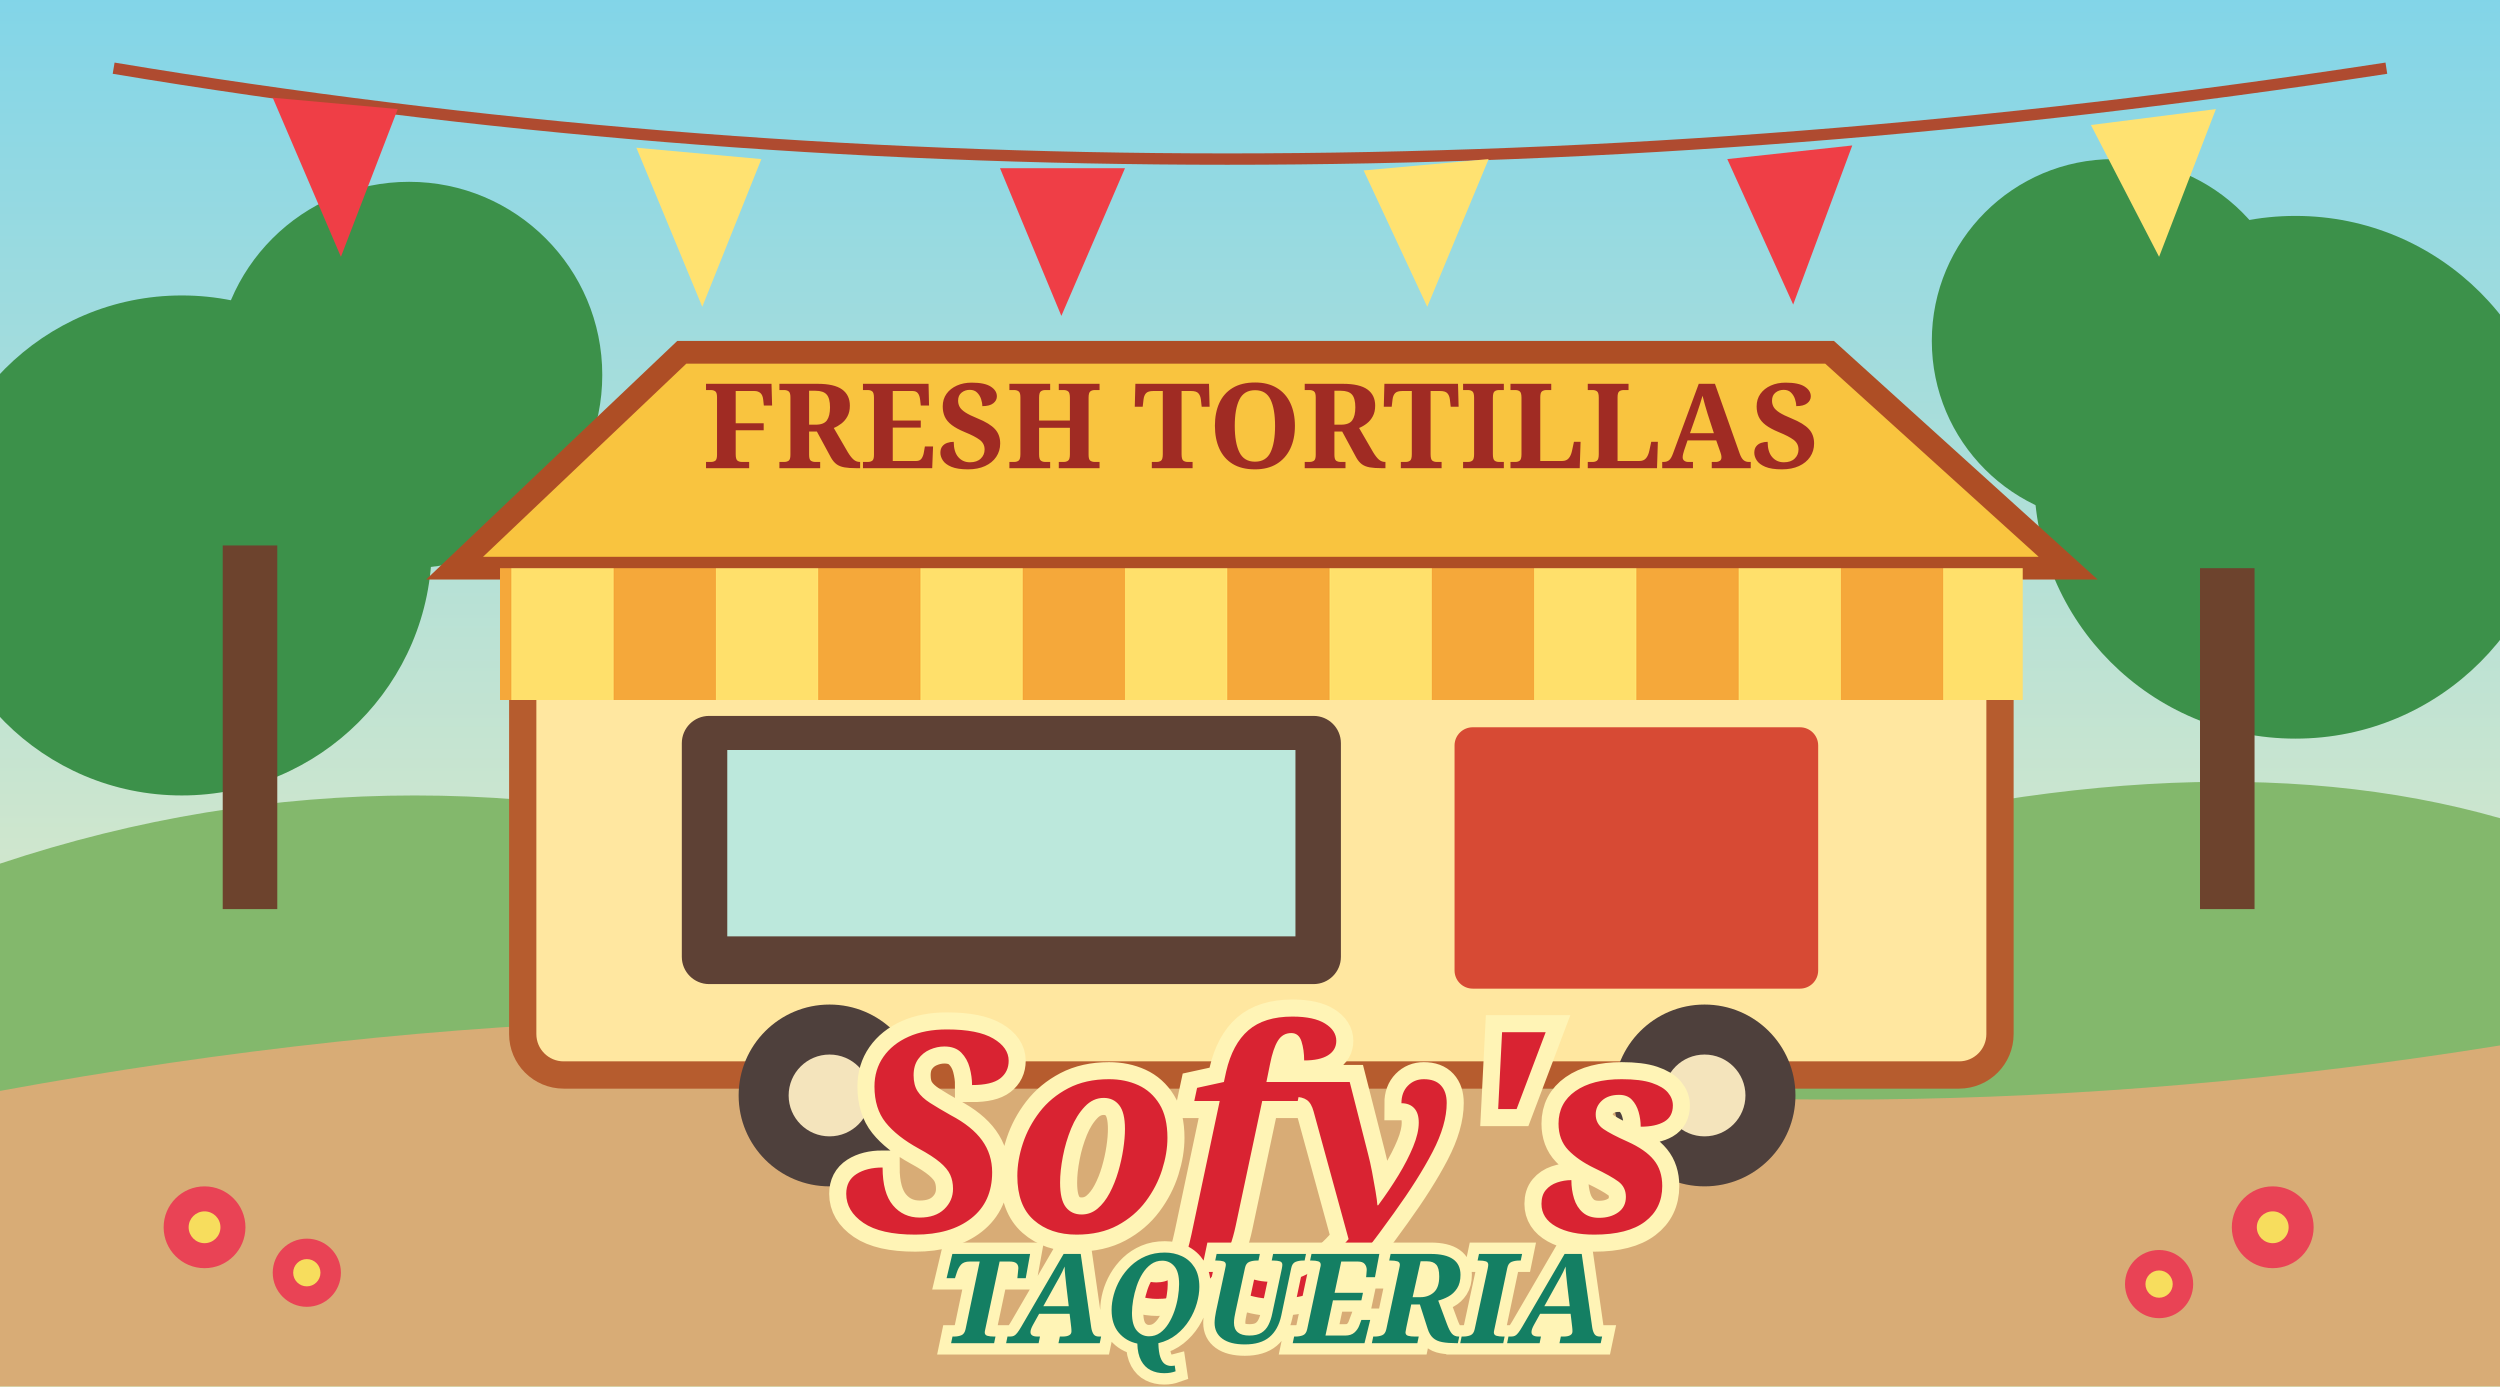
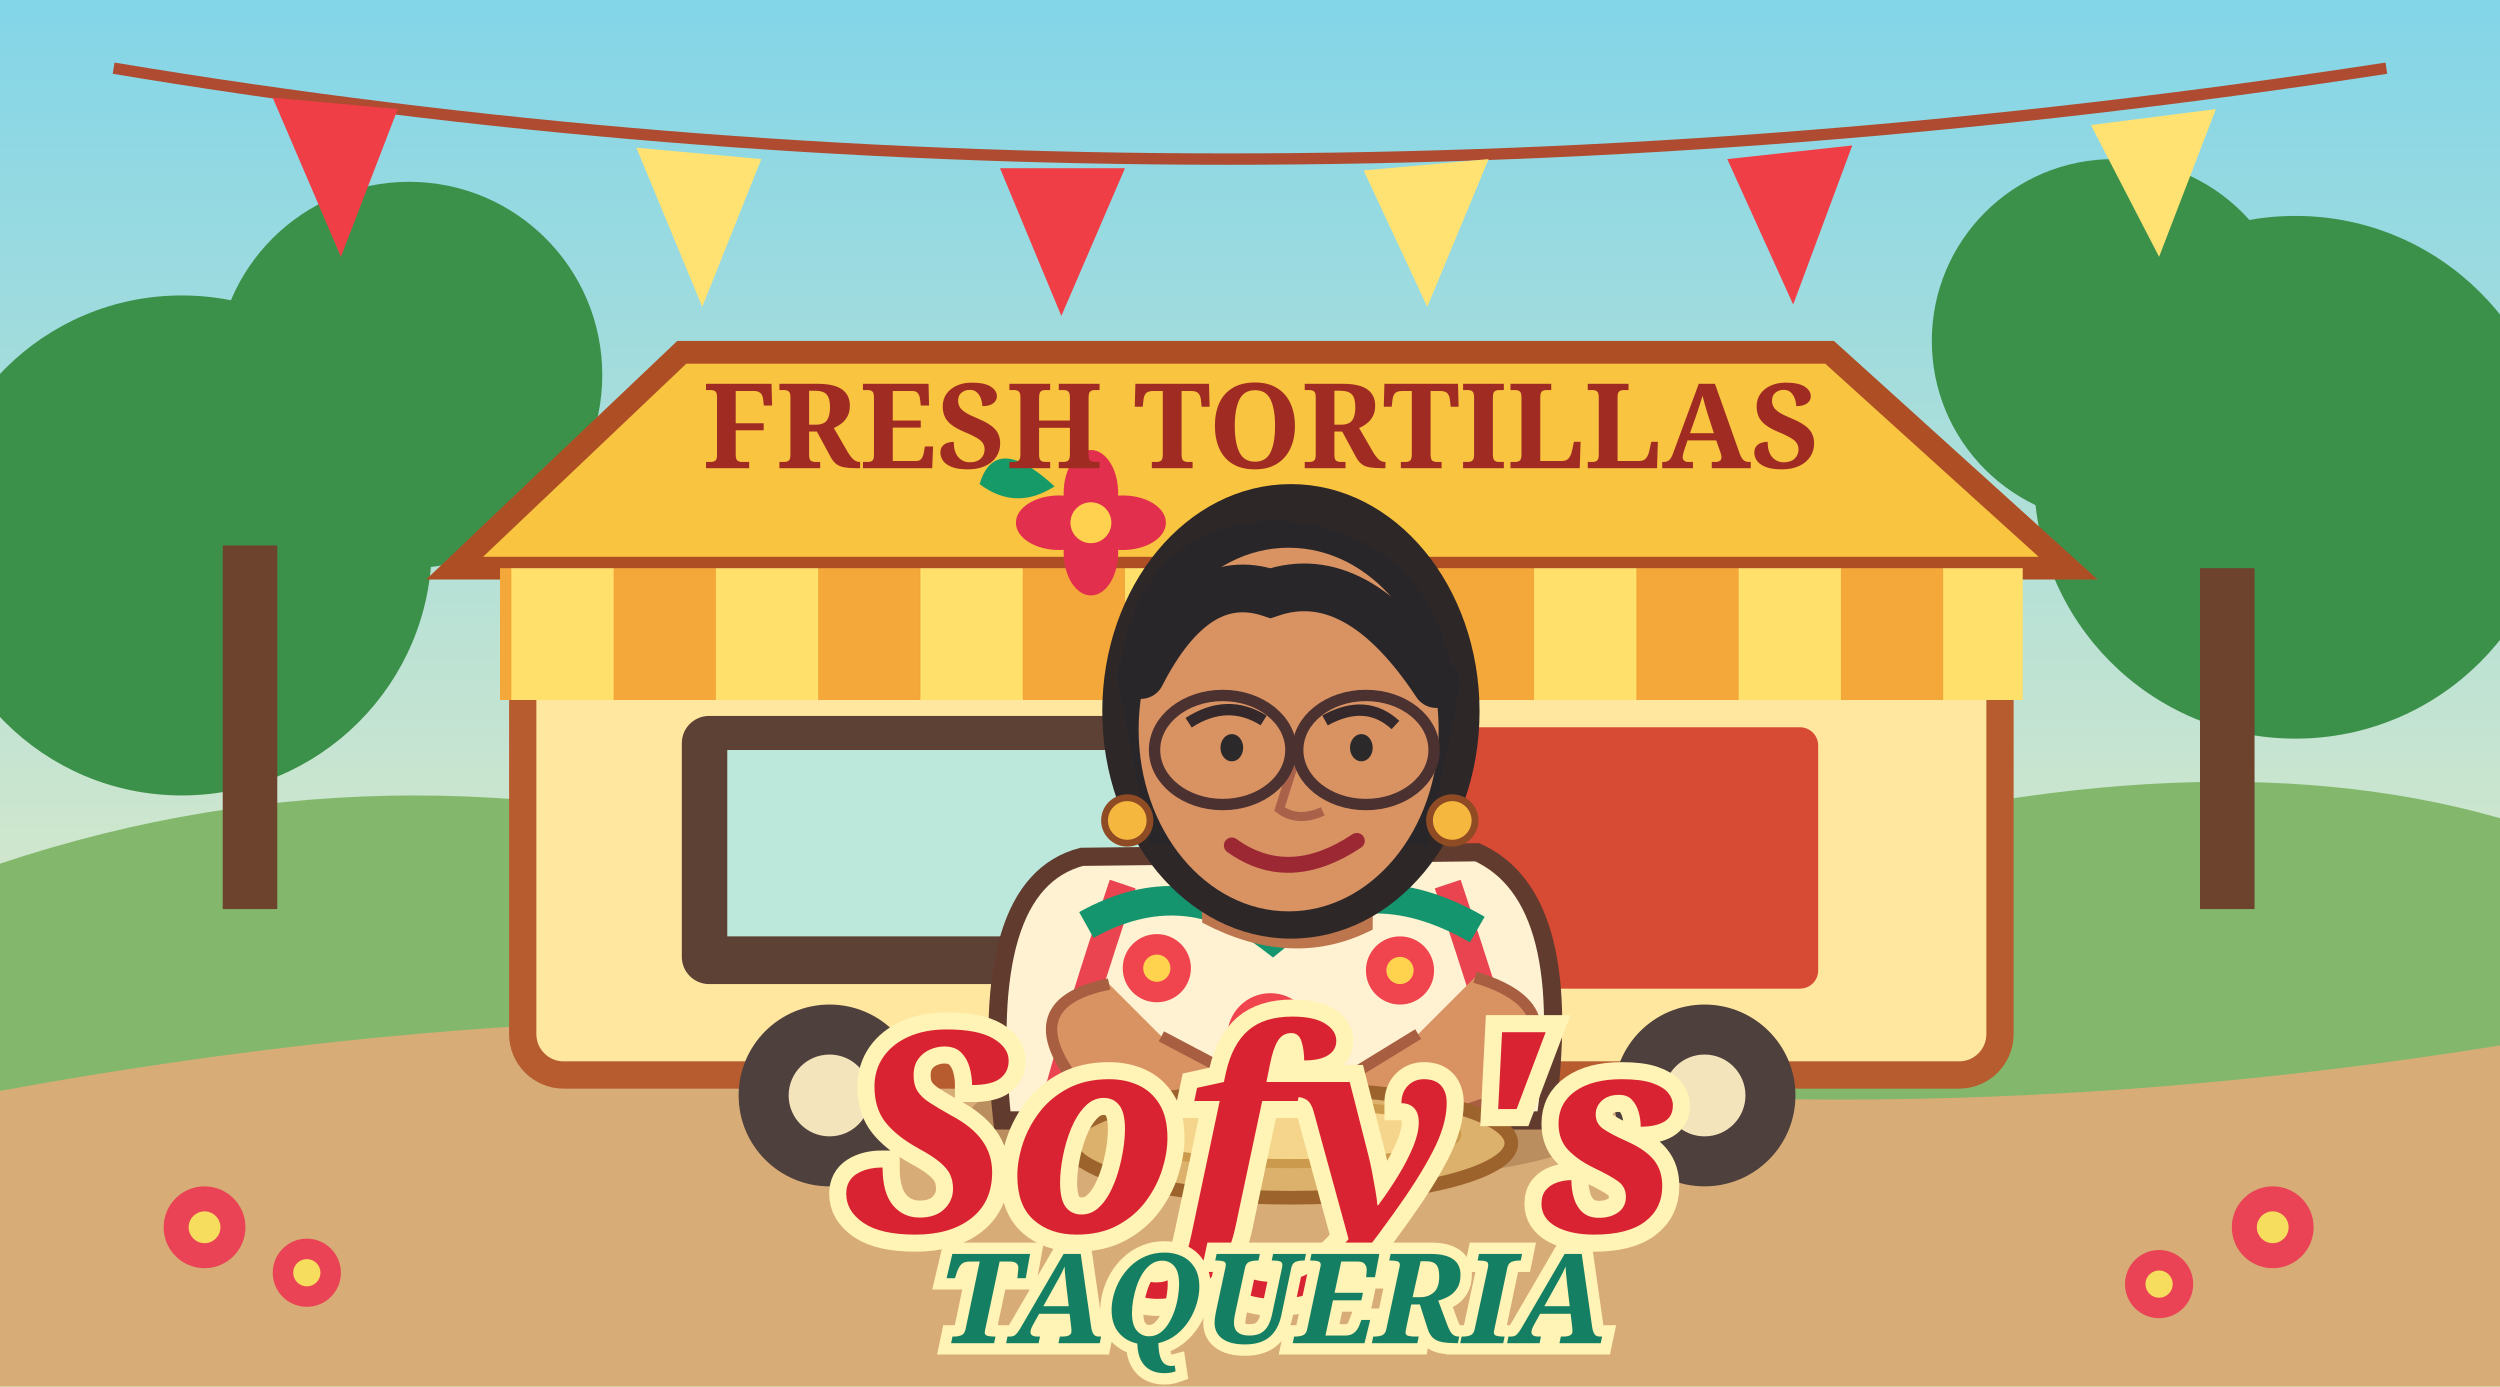
<svg xmlns="http://www.w3.org/2000/svg" viewBox="0 0 1100 610" role="img" aria-labelledby="title desc">
  <defs>
    <linearGradient id="sky" x2="0" y2="1">
      <stop stop-color="#82d5e8" />
      <stop offset="1" stop-color="#fff1bd" />
    </linearGradient>
    <pattern id="awning" width="90" height="70" patternUnits="userSpaceOnUse">
      <rect width="90" height="70" fill="#ffe06b" />
      <path d="M0 0h45v70H0z" fill="#f5a83a" />
    </pattern>
  </defs>
  <rect width="1100" height="610" fill="url(#sky)" />
  <path d="M0 380Q180 320 370 380T760 380T1100 360V610H0Z" fill="#83b86c" />
  <path d="M0 480Q300 425 560 465T1100 460V610H0Z" fill="#d8ac76" />
  <g fill="#3c914a">
    <circle cx="80" cy="240" r="110" />
    <circle cx="180" cy="165" r="85" />
    <circle cx="1010" cy="210" r="115" />
    <circle cx="930" cy="150" r="80" />
  </g>
  <g stroke="#6d432d" stroke-width="24">
    <path d="M110 400V240M980 400V250" />
  </g>
  <path d="M50 30Q530 110 1050 30" fill="none" stroke="#af4b30" stroke-width="5" />
  <g fill="#ef3e46">
    <path d="M120 43l55 5-25 65z" />
    <path d="M440 74l55 0-28 65z" />
    <path d="M760 70l55-6-26 70z" />
  </g>
  <g fill="#ffe271">
    <path d="M280 65l55 5-26 65z" />
    <path d="M600 75l55-5-27 65z" />
    <path d="M920 55l55-7-25 65z" />
  </g>
  <g>
    <rect x="230" y="218" width="650" height="255" rx="18" fill="#ffe7a0" stroke="#b65c2e" stroke-width="12" />
    <path d="M200 250L300 155H805L910 250Z" fill="#f9c43f" stroke="#ae4e25" stroke-width="10" />
    <rect x="220" y="250" width="670" height="58" fill="url(#awning)" />
    <rect x="300" y="315" width="290" height="118" rx="12" fill="#5e4135" />
    <rect x="320" y="330" width="250" height="82" fill="#bce8dc" />
    <rect x="640" y="320" width="160" height="115" rx="8" fill="#d74a34" />
    <circle cx="365" cy="482" r="40" fill="#4e403c" />
    <circle cx="750" cy="482" r="40" fill="#4e403c" />
    <circle cx="365" cy="482" r="18" fill="#f4e4bc" />
    <circle cx="750" cy="482" r="18" fill="#f4e4bc" />
  </g>
+   <g transform="translate(450 238)">
+     <ellipse cx="118" cy="254" rx="142" ry="29" fill="#714627" opacity=".3" />
+     <path d="M26 139Q-20 151-9 255H230Q244 157 200 137Z" fill="#fff2d3" stroke="#613b2e" stroke-width="8" />
+     <path d="M44 151Q25 207 13 252M187 151Q206 208 219 252" stroke="#e94450" stroke-width="12" fill="none" />
+     <path d="M28 169Q71 145 110 175Q150 142 200 171" fill="none" stroke="#14956e" stroke-width="13" />
+     <g fill="#f0444f">
+       <circle cx="59" cy="188" r="15" />
+       <circle cx="166" cy="189" r="15" />
+       <circle cx="109" cy="218" r="19" />
+     </g>
+     <g fill="#ffd34e">
+       <circle cx="59" cy="188" r="6" />
+       <circle cx="166" cy="189" r="6" />
+       <circle cx="109" cy="218" r="8" />
+     </g>
+     <path d="M77 122H154V171Q119 189 79 168Z" fill="#bd754d" />
+     <ellipse cx="118" cy="75" rx="83" ry="100" fill="#2d2728" />
+     <path d="M42 63Q48-7 112-9Q184-4 191 72L178 134H56Z" fill="#29262a" />
+     <ellipse cx="117" cy="83" rx="66" ry="80" fill="#d99363" />
+     <path d="M52 59Q76 12 109 23Q147 10 182 63" fill="none" stroke="#29262a" stroke-width="21" stroke-linecap="round" />
+     <path d="M73 80Q90 69 106 79M133 79Q151 69 164 81" fill="none" stroke="#34282b" stroke-width="5" />
+     <ellipse cx="92" cy="91" rx="5" ry="6" fill="#2c292b" />
+     <ellipse cx="149" cy="91" rx="5" ry="6" fill="#2c292b" />
+     <path d="M120 96L113 118Q121 124 132 119" fill="none" stroke="#a96249" stroke-width="4" />
+     <path d="M92 134Q117 152 147 132" fill="none" stroke="#9c2833" stroke-width="7" stroke-linecap="round" />
+     <g fill="none" stroke="#4c3131" stroke-width="5">
+       <ellipse cx="88" cy="92" rx="30" ry="24" />
+       <ellipse cx="151" cy="92" rx="30" ry="24" />
+       <path d="M118 90h3" />
+     </g>
+     <g fill="#f5b73e" stroke="#8f4b24" stroke-width="3">
+       <circle cx="46" cy="123" r="10" />
+       <circle cx="189" cy="123" r="10" />
+     </g>
+     <g transform="translate(30 -8)">
+       <g fill="#e22f4d">
+         <ellipse cx="0" cy="-13" rx="12" ry="19" />
+         <ellipse cx="14" cy="0" rx="19" ry="12" />
+         <ellipse cx="0" cy="13" rx="12" ry="19" />
+         <ellipse cx="-14" cy="0" rx="19" ry="12" />
+       </g>
+       <circle r="9" fill="#ffd14e" />
+       <path d="M-16-16Q-42-40-49-17Q-33-5-16-16" fill="#169b68" />
+     </g>
+     <path d="M38 195Q-7 204 28 244L97 266Q122 251 97 237L61 218" fill="#d99363" stroke="#a85e40" stroke-width="5" />
+     <path d="M199 192Q249 207 205 247L143 268Q115 252 143 236L174 217" fill="#d99363" stroke="#a85e40" stroke-width="5" />
+     <ellipse cx="118" cy="265" rx="97" ry="24" fill="#dcb16b" stroke="#9c632d" stroke-width="6" />
+     <ellipse cx="118" cy="261" rx="73" ry="13" fill="#f4d58b" stroke="#cb9a4d" stroke-width="4" />
+   </g>
  <g font-family="Georgia,serif" font-weight="bold" text-anchor="middle">
    <text x="555" y="206" font-size="52" fill="#a02b23">FRESH TORTILLAS</text>
    <text x="555" y="542" font-size="123" font-style="italic" fill="#fff4b6" stroke="#fff4b6" stroke-width="15">Sofy's</text>
    <text x="555" y="542" font-size="123" font-style="italic" fill="#d92332">Sofy's</text>
    <text x="560" y="591" font-size="55" font-style="italic" fill="#fff4b6" stroke="#fff4b6" stroke-width="10">TAQUERIA</text>
    <text x="560" y="591" font-size="55" font-style="italic" fill="#147f63">TAQUERIA</text>
  </g>
  <g fill="#e94355">
    <circle cx="90" cy="540" r="18" />
    <circle cx="135" cy="560" r="15" />
    <circle cx="1000" cy="540" r="18" />
    <circle cx="950" cy="565" r="15" />
  </g>
  <g fill="#f7dd5d">
    <circle cx="90" cy="540" r="7" />
    <circle cx="135" cy="560" r="6" />
    <circle cx="1000" cy="540" r="7" />
    <circle cx="950" cy="565" r="6" />
  </g>
</svg>
